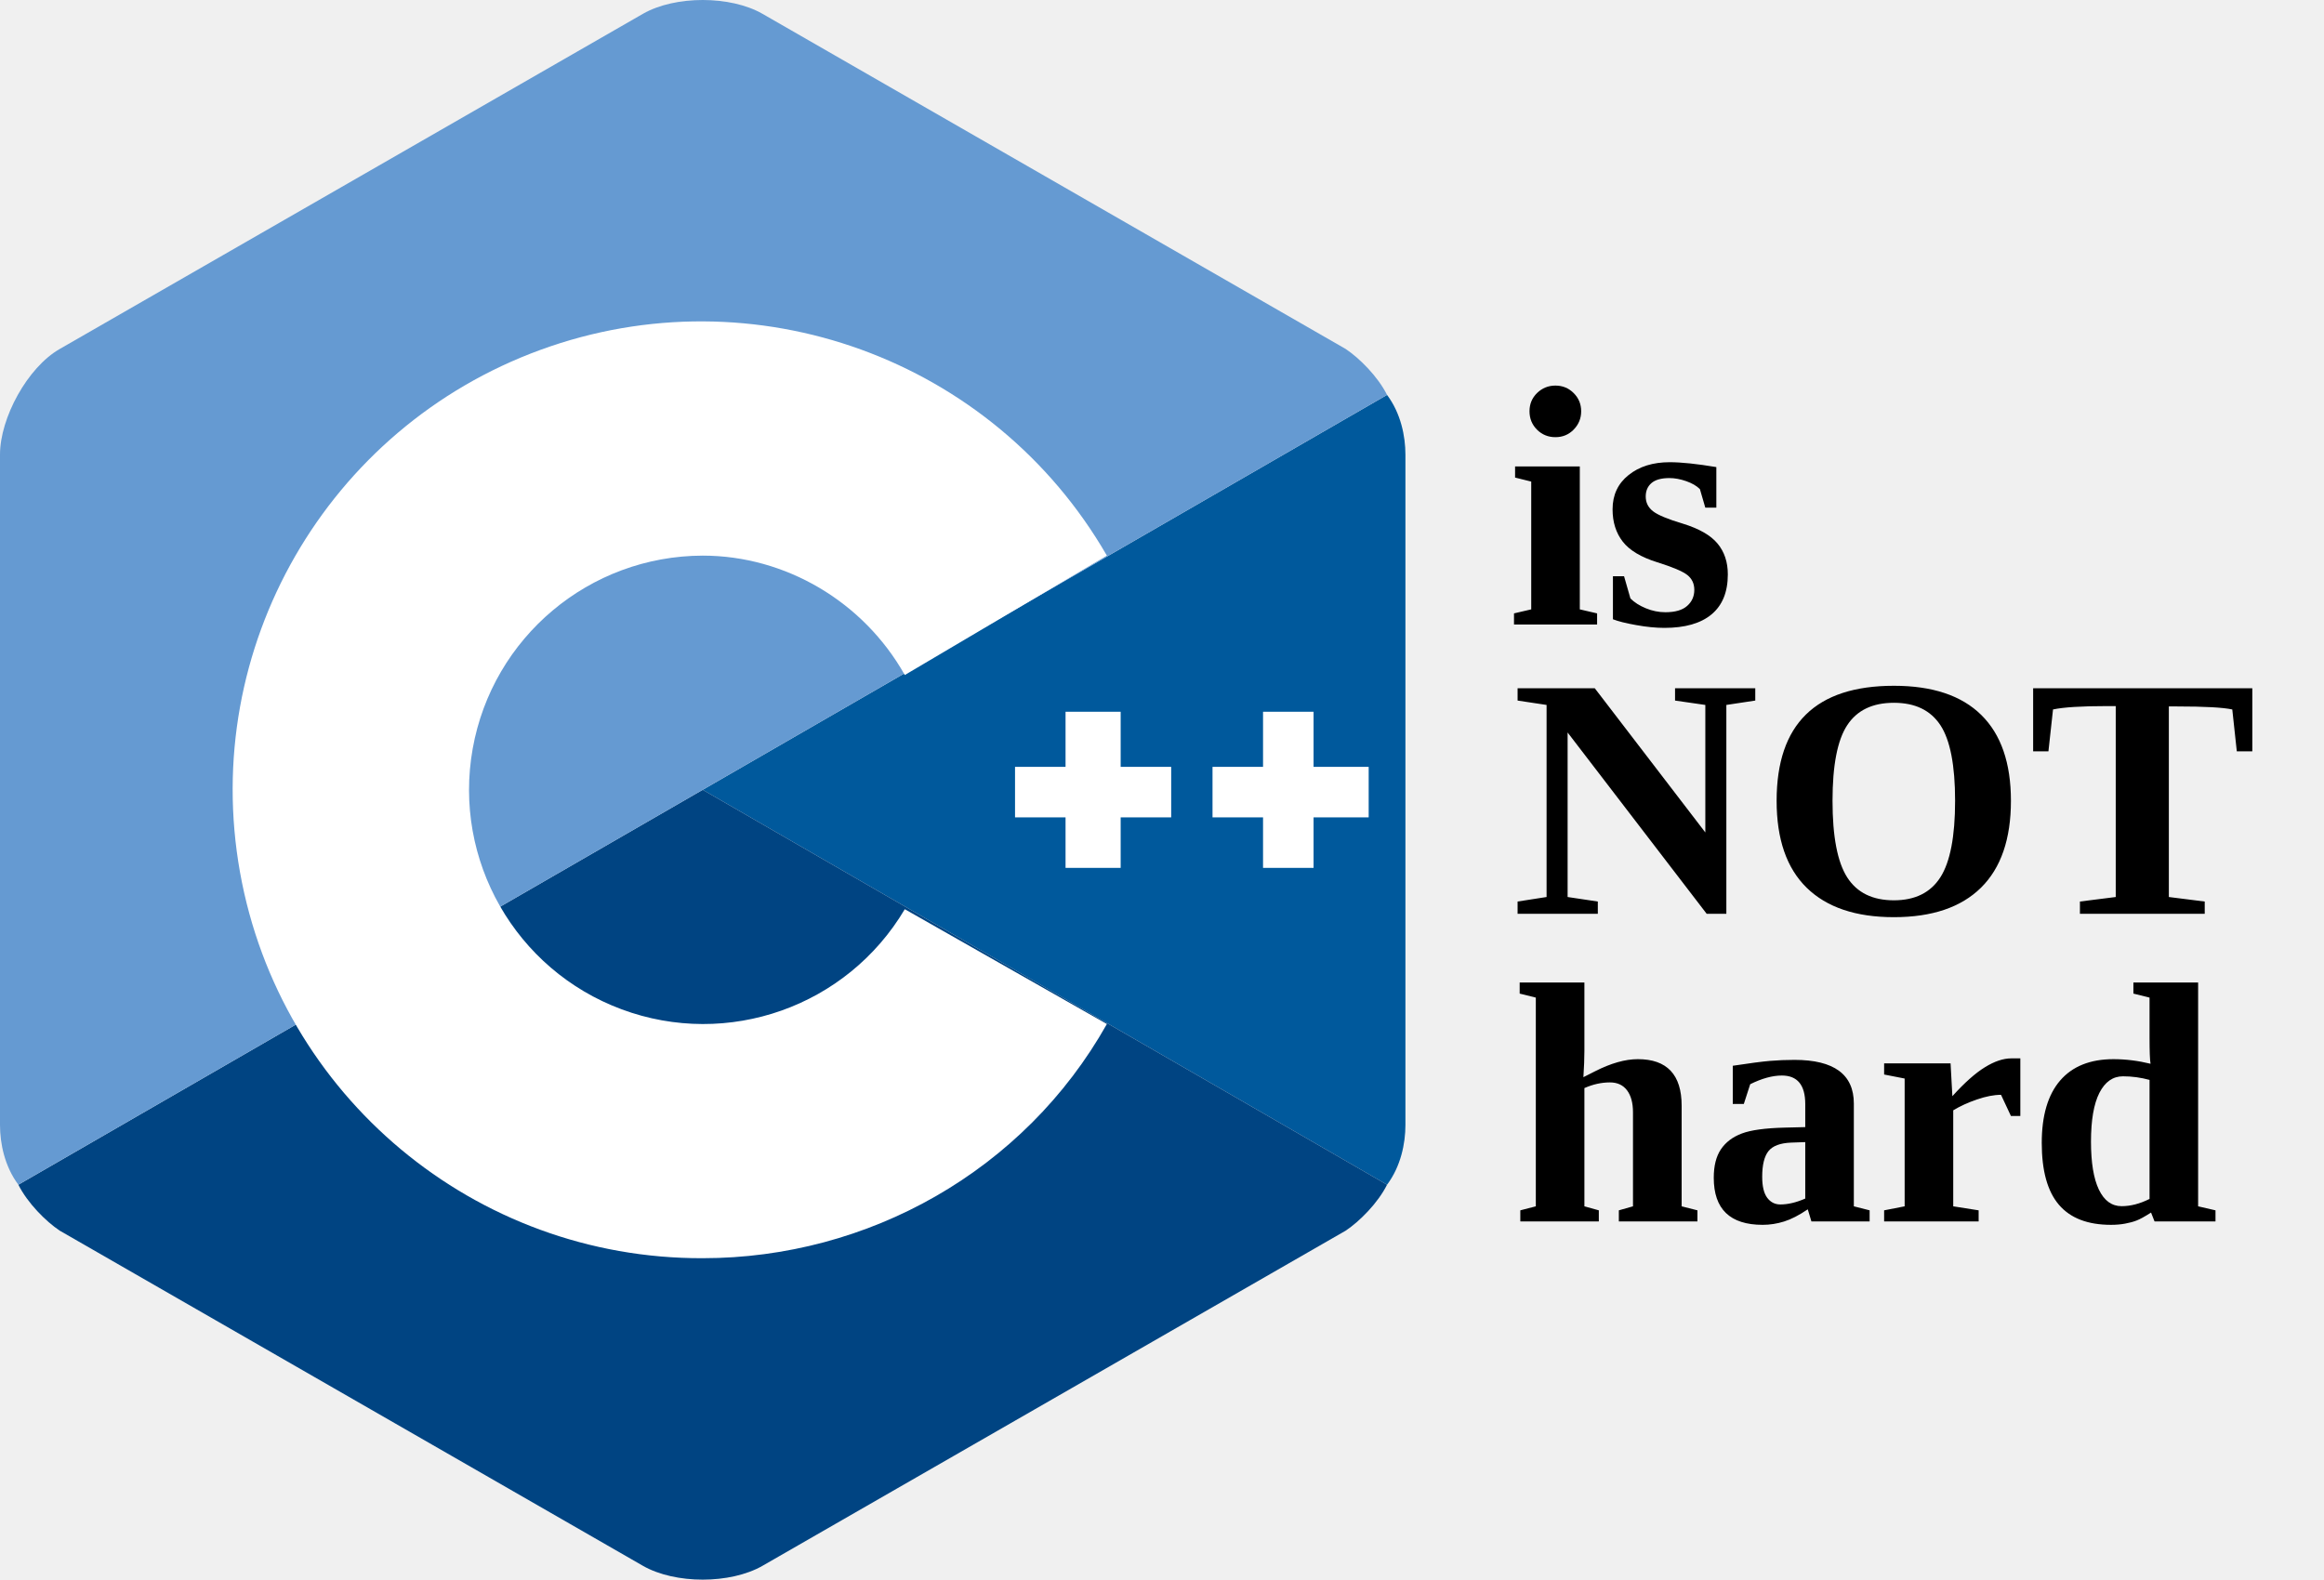
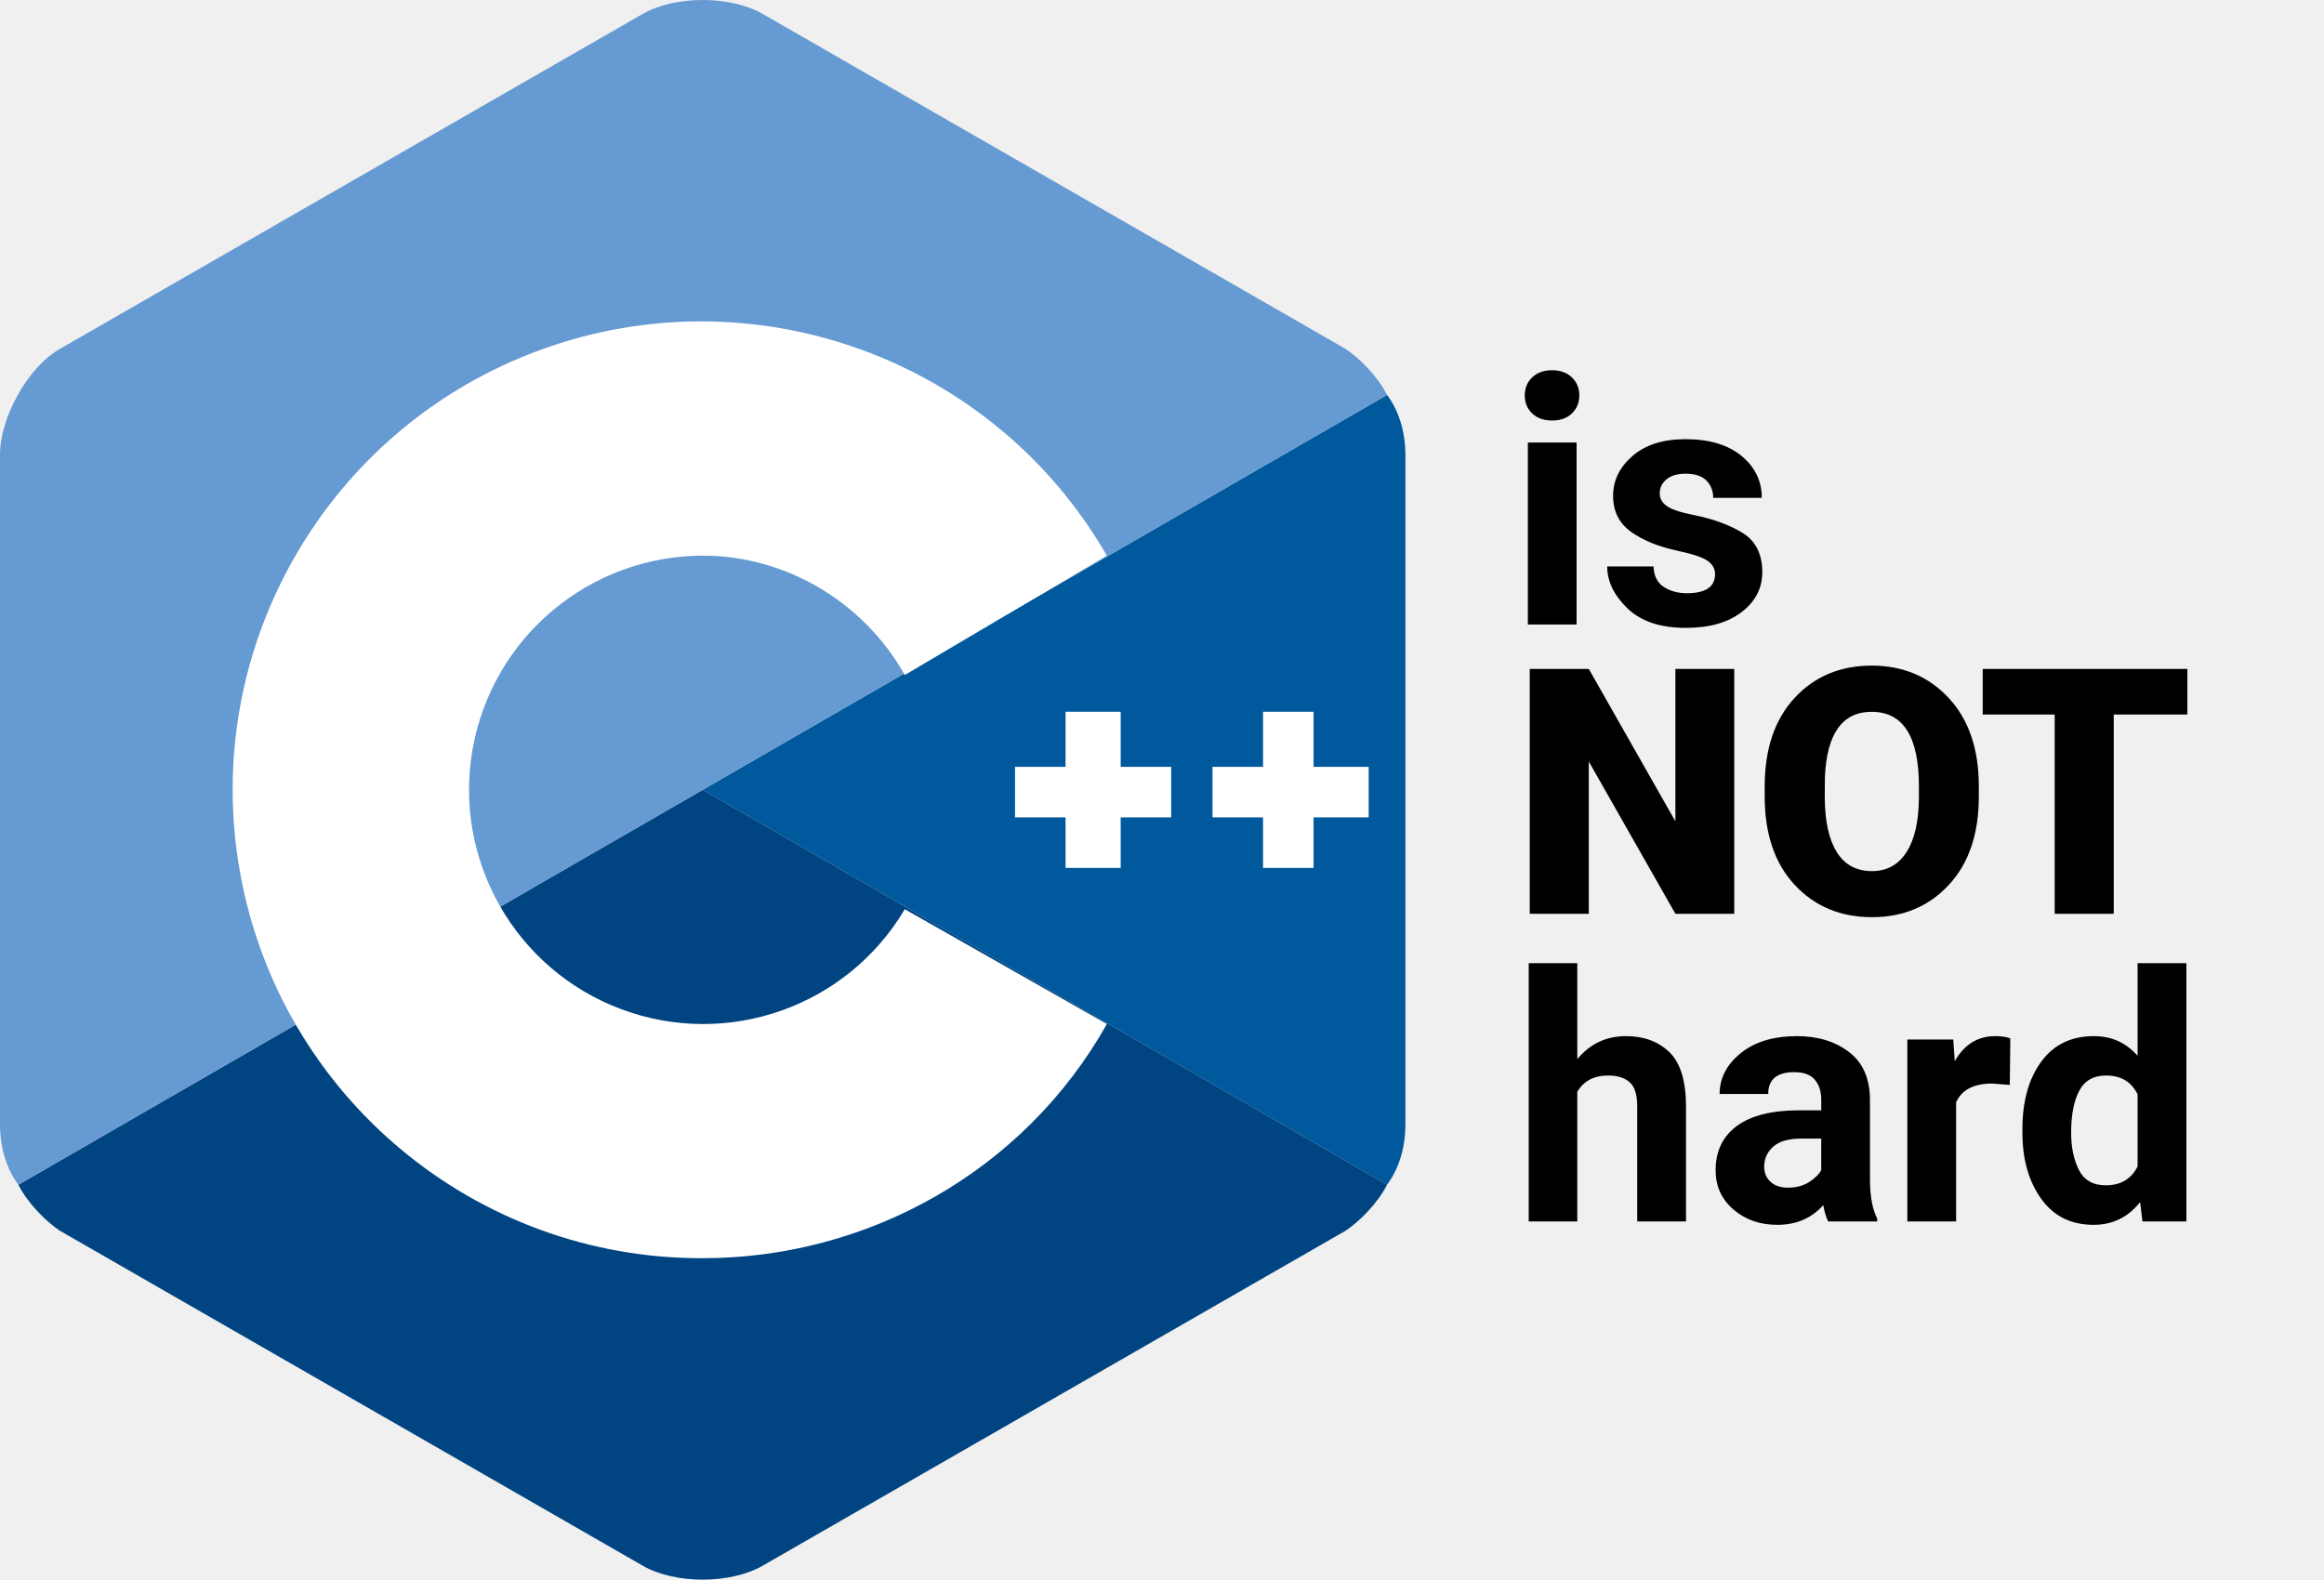
<svg xmlns="http://www.w3.org/2000/svg" viewBox="0 0 506 344">
  <path fill="#00599c" d="M302 258c3-4 4-9 4-13V99c0-4-1-9-4-13l-149 86z" />
  <path fill="#004482" d="M166 341l127-73c3-2 7-6 9-10l-149-86L4 258c2 4 6 8 9 10l127 73c7 4 19 4 26 0z" />
  <path fill="#659ad2" d="M302 86c-2-4-6-8-9-10L166 3c-7-4-19-4-26 0L13 76C6 80 0 91 0 99v146c0 4 1 9 4 13l149-86z" />
  <path fill="#fff" d="M153 274a102 102 0 1 1 88-153l-44 26c-9-16-26-26-44-26a51 51 0 1 0 44 77l44 25c-18 32-52 51-88 51z" />
  <path fill="#fff" d="M244 189v-11h11v-11h-11v-12h-12v12h-11v11h11v11zM286 189v-11h12v-11h-12v-12h-11v12h-11v11h11v11z" />
-   <text x="328" y="136" font-weight="700" font-size="75">
+   <text x="328" y="136" font-weight="700" font-size="75" font-family="BlinkMacSystemFont,-apple-system,Roboto,Segoe UI,Fira Sans,Ubuntu,Oxygen-Sans,Cantarell,Helvetica Neue,Arial,sans-serif">
    <tspan x="328" y="136">is</tspan>
    <tspan x="329" y="199" font-weight="900">NOT</tspan>
    <tspan x="329" y="266">hard</tspan>
  </text>
</svg>
